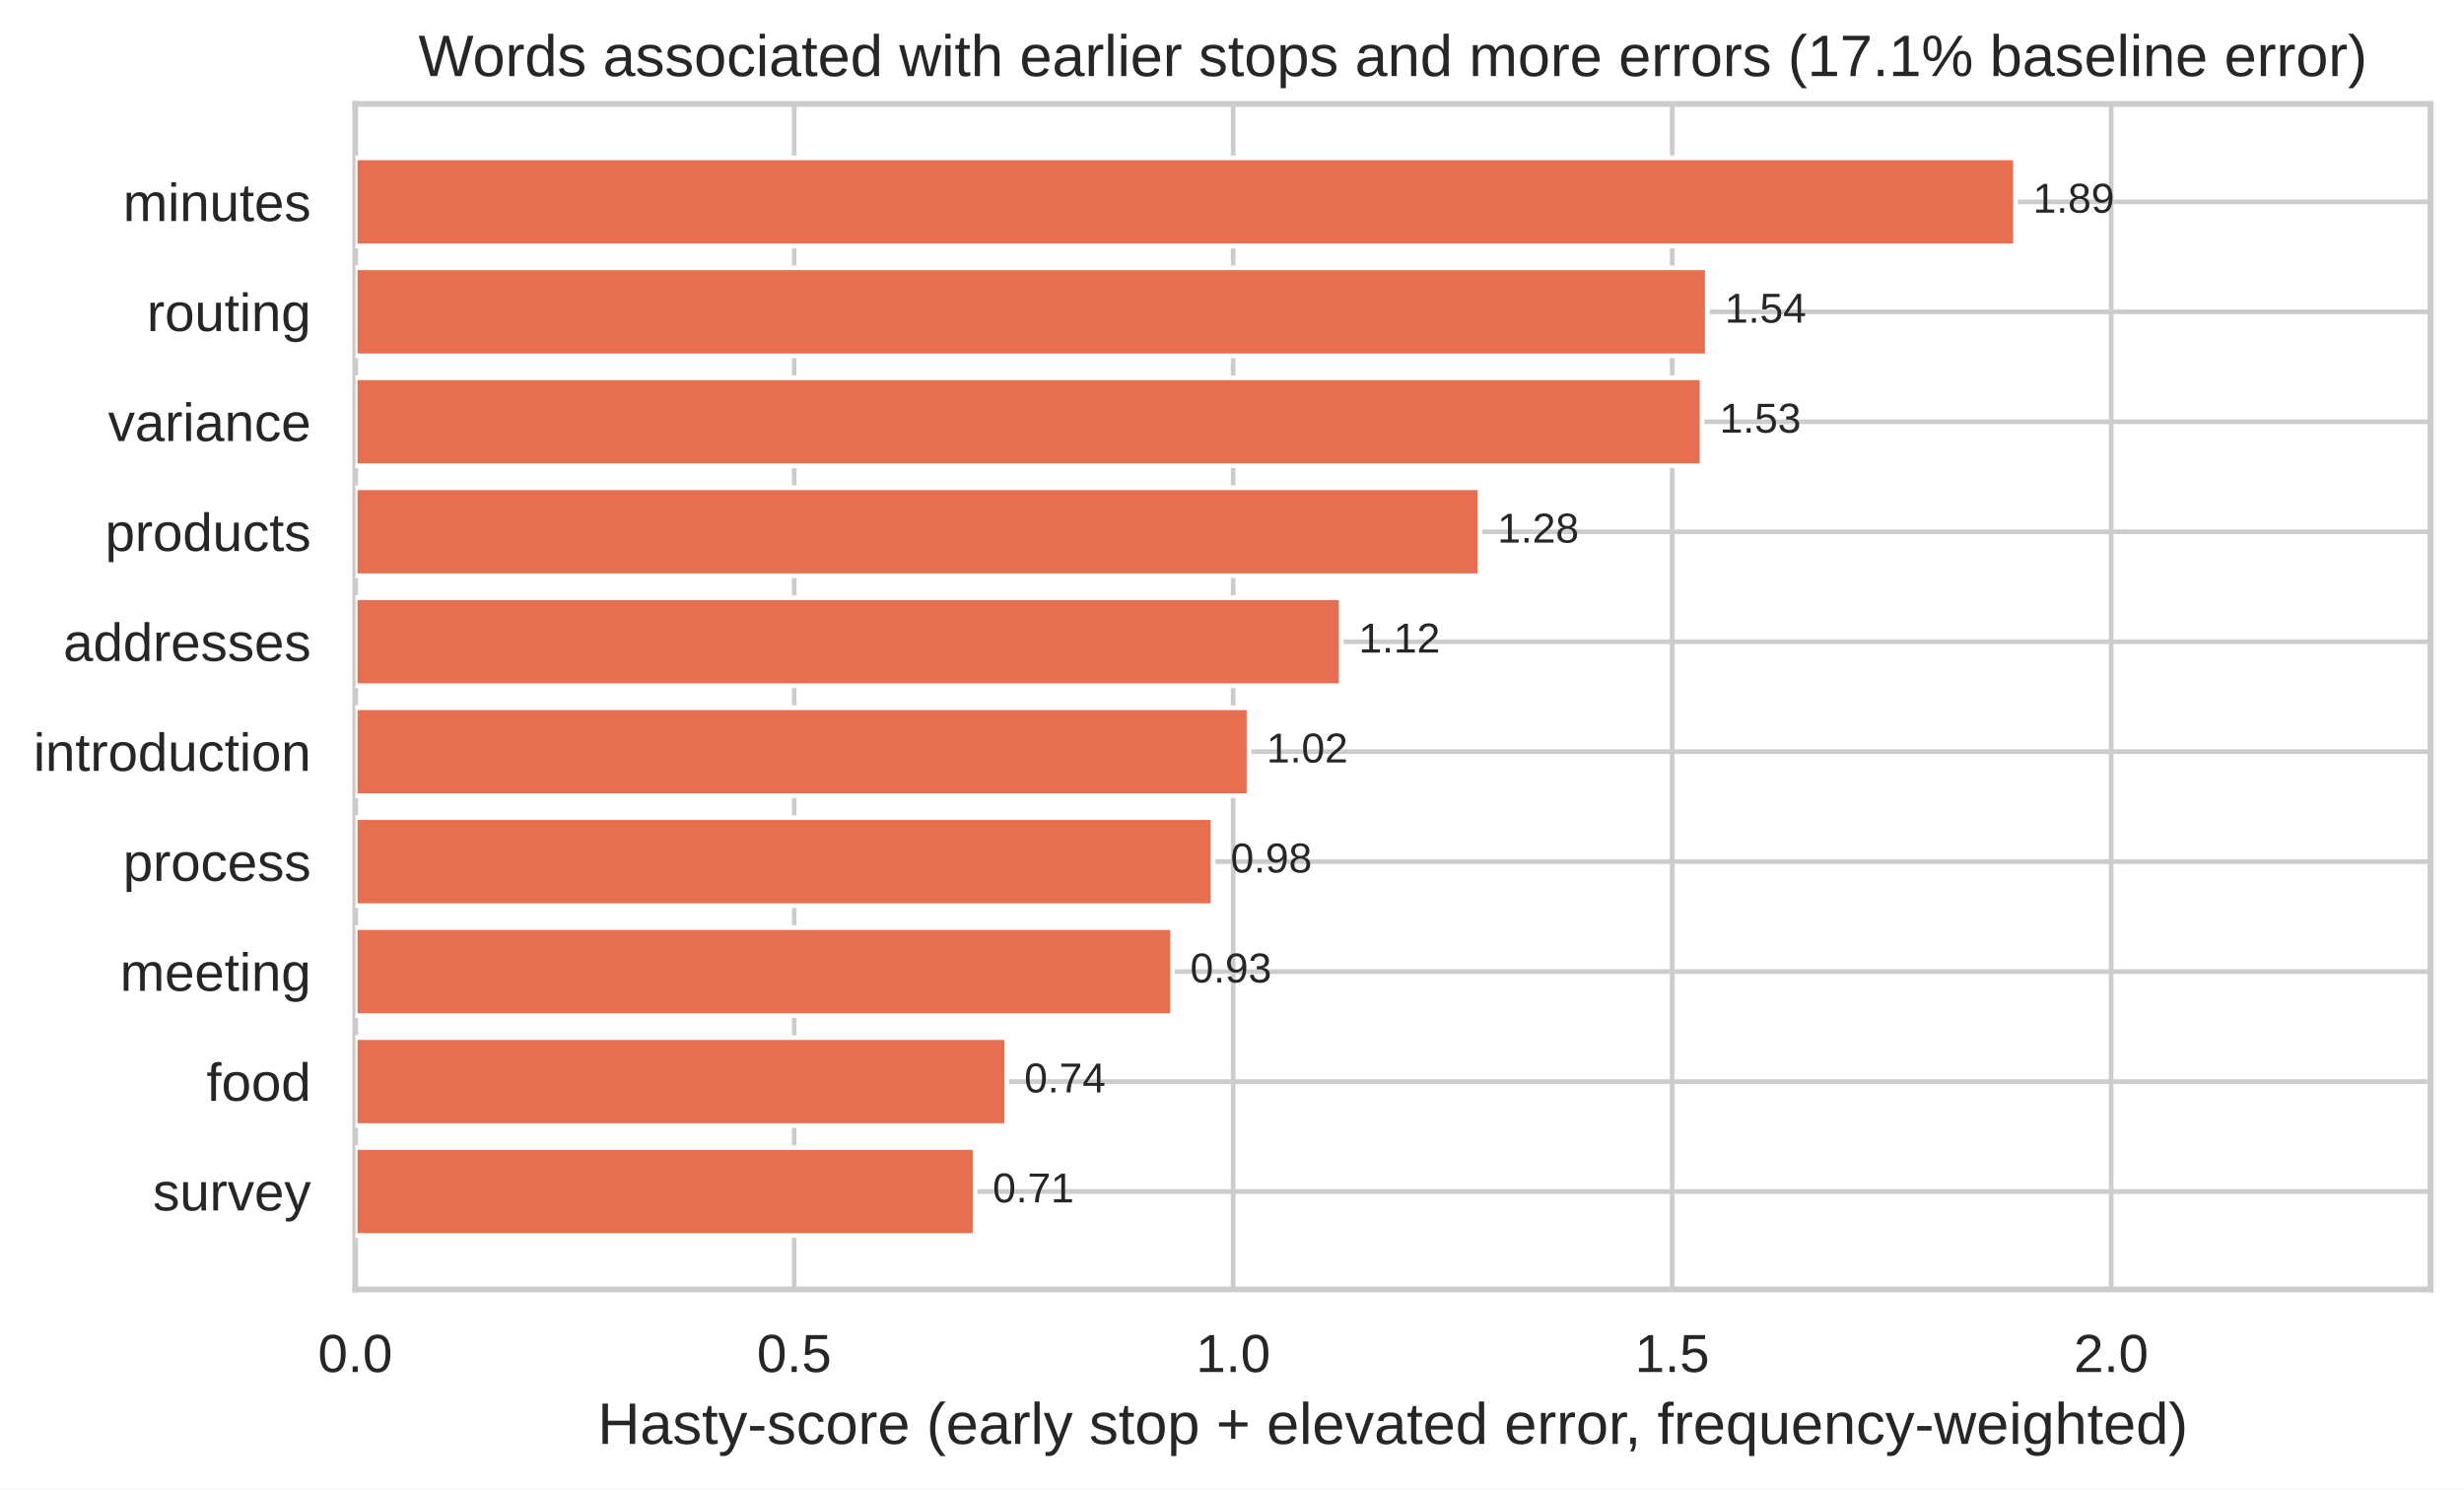
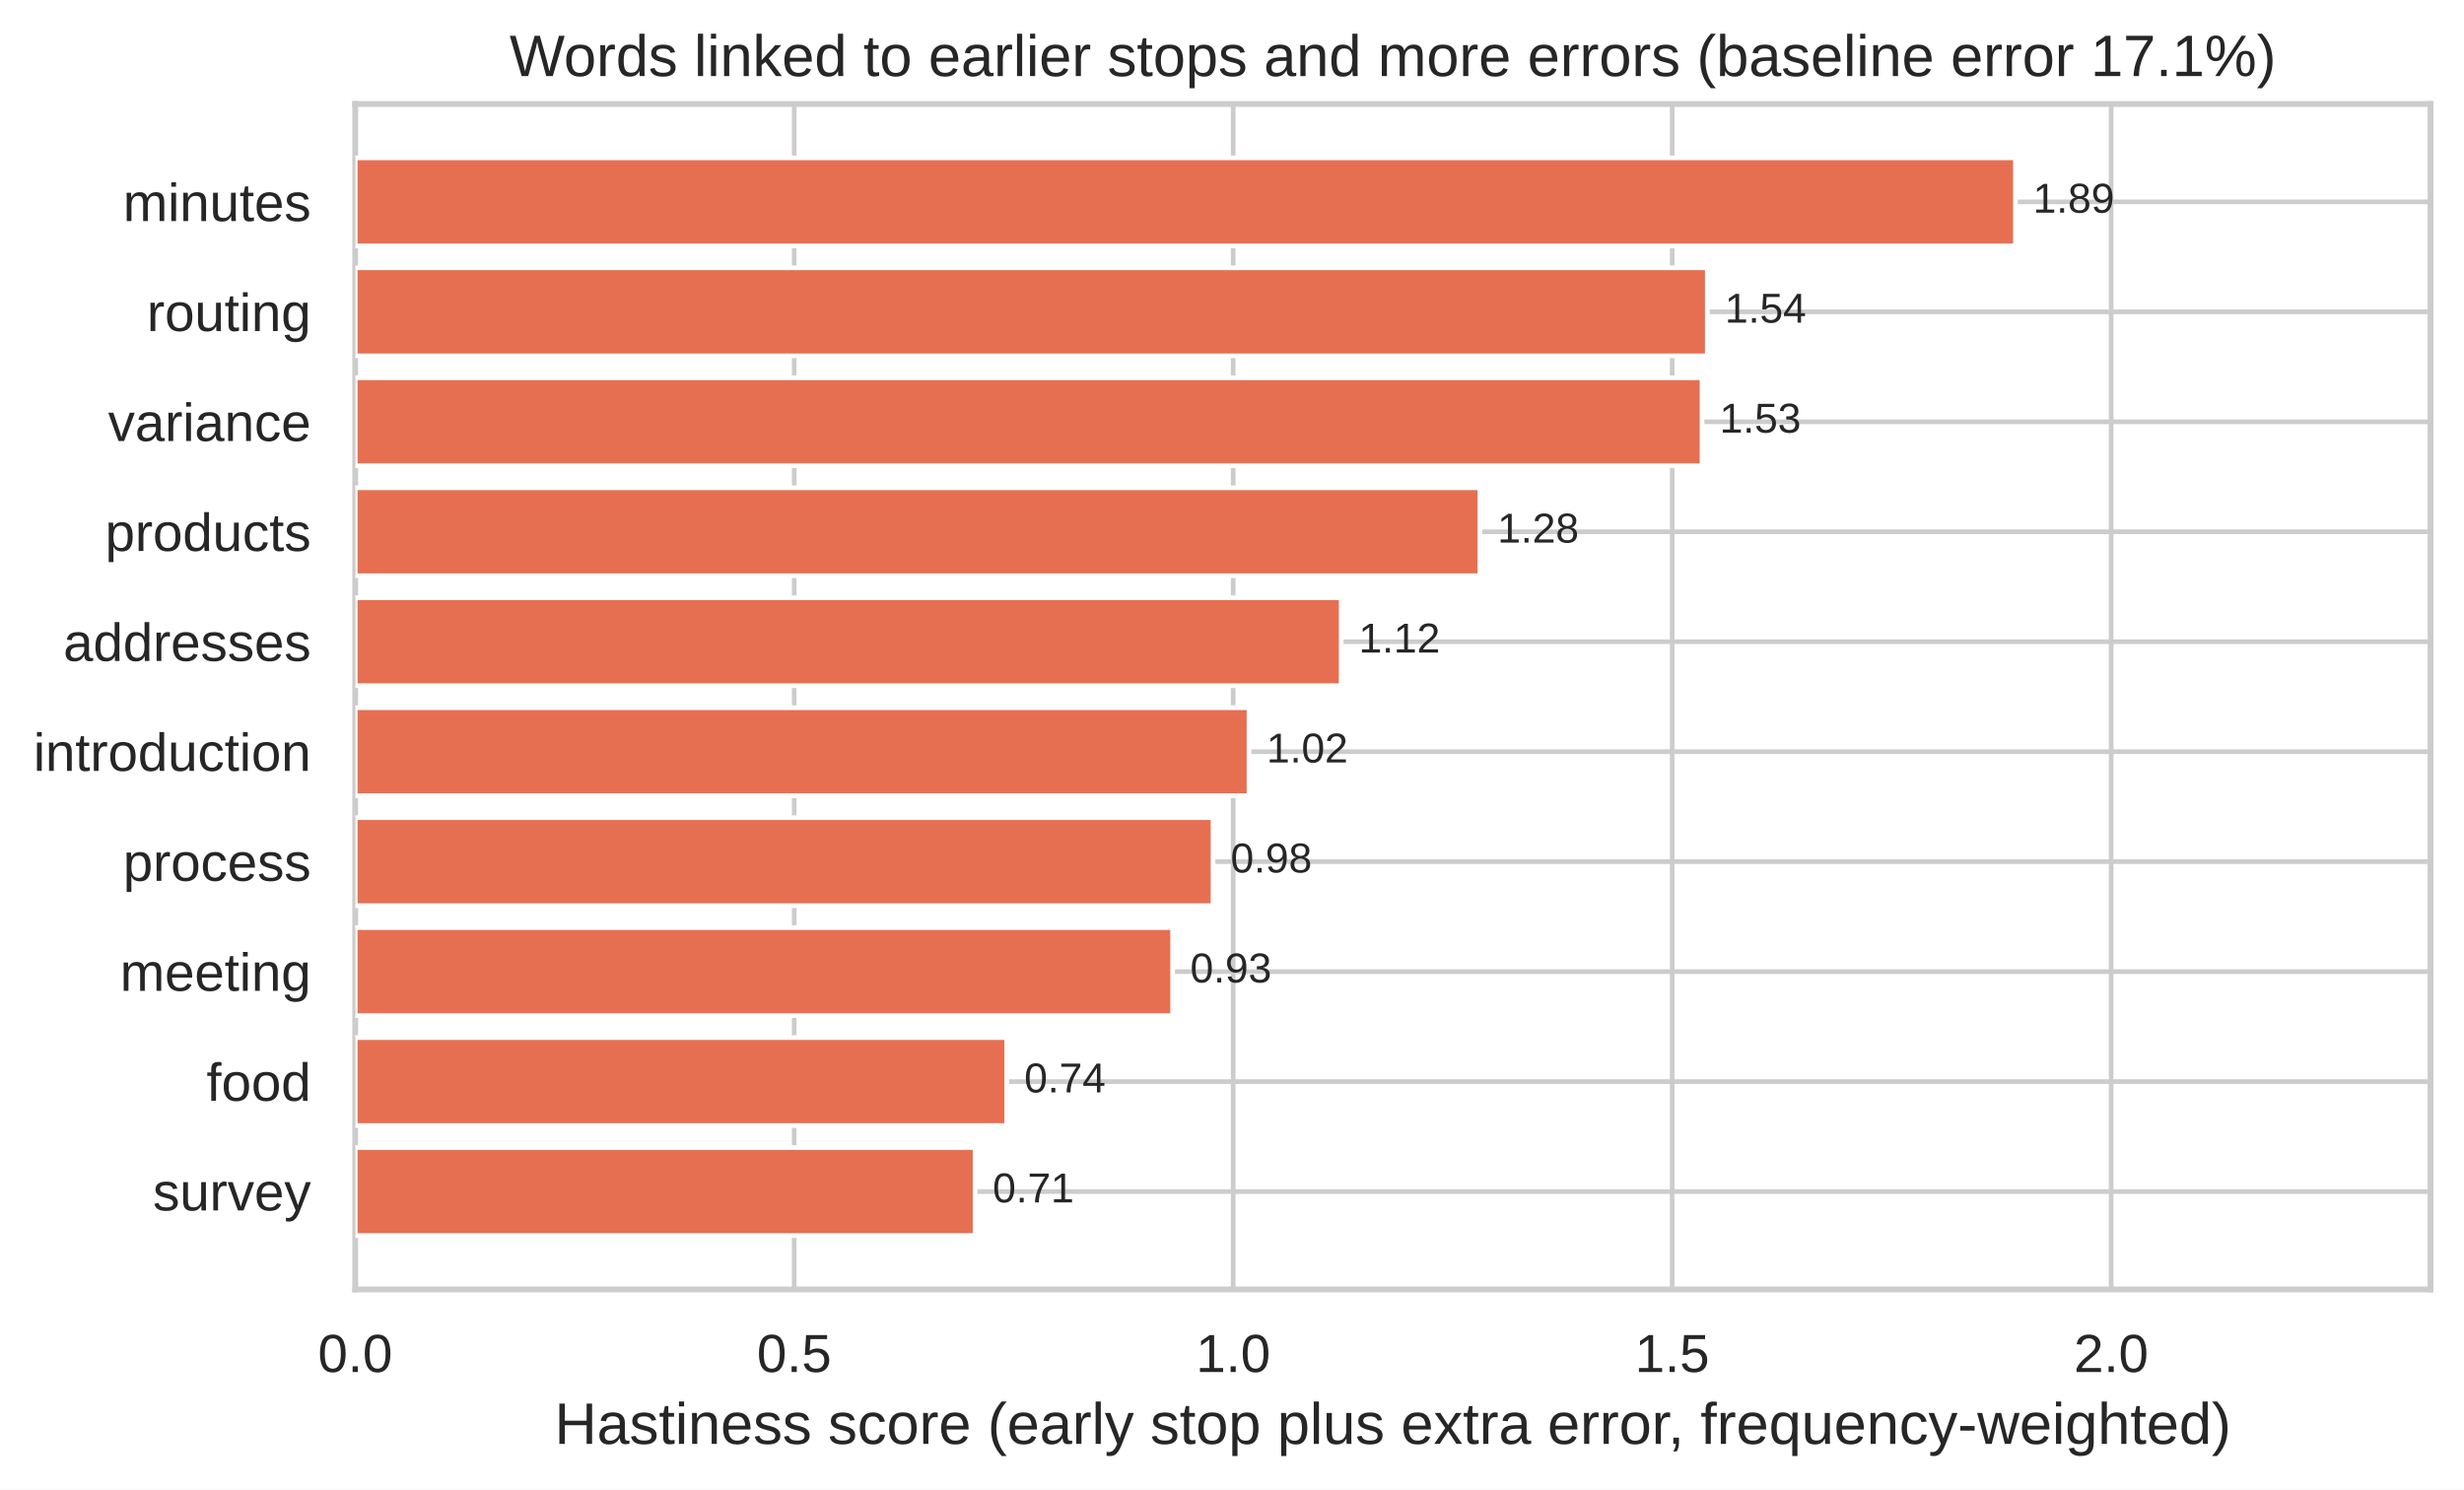
<svg xmlns="http://www.w3.org/2000/svg" width="530.008pt" height="320.484pt" viewBox="0 0 530.008 320.484" version="1.1">
  <defs>
    <style type="text/css">*{stroke-linejoin: round; stroke-linecap: butt}</style>
  </defs>
  <g id="figure_1">
    <g id="patch_1">
      <path d="M 0 320.484  L 530.008 320.484  L 530.008 0  L 0 0  z " style="fill: #ffffff" />
    </g>
    <g id="axes_1">
      <g id="patch_2">
        <path d="M 76.408 277.396  L 522.808 277.396  L 522.808 22.372  L 76.408 22.372  z " style="fill: #ffffff" />
      </g>
      <g id="matplotlib.axis_1">
        <g id="xtick_1">
          <g id="line2d_1">
            <path d="M 76.408 277.396  L 76.408 22.372  " clip-path="url(#pf372b4cab2)" style="fill: none; stroke: #cccccc; stroke-linecap: round" />
          </g>
          <g id="text_1">
            <text style="fill: #262626; font: 11.55px 'Arial', 'DejaVu Sans', 'Liberation Sans', 'Bitstream Vera Sans', sans-serif; text-anchor: middle" x="76.408" y="295.164" transform="rotate(-0 76.40809 295.1637)">0.0</text>
          </g>
        </g>
        <g id="xtick_2">
          <g id="line2d_2">
            <path d="M 170.834 277.396  L 170.834 22.372  " clip-path="url(#pf372b4cab2)" style="fill: none; stroke: #cccccc; stroke-linecap: round" />
          </g>
          <g id="text_2">
            <text style="fill: #262626; font: 11.55px 'Arial', 'DejaVu Sans', 'Liberation Sans', 'Bitstream Vera Sans', sans-serif; text-anchor: middle" x="170.834" y="295.164" transform="rotate(-0 170.8343 295.1637)">0.5</text>
          </g>
        </g>
        <g id="xtick_3">
          <g id="line2d_3">
            <path d="M 265.261 277.396  L 265.261 22.372  " clip-path="url(#pf372b4cab2)" style="fill: none; stroke: #cccccc; stroke-linecap: round" />
          </g>
          <g id="text_3">
            <text style="fill: #262626; font: 11.55px 'Arial', 'DejaVu Sans', 'Liberation Sans', 'Bitstream Vera Sans', sans-serif; text-anchor: middle" x="265.261" y="295.164" transform="rotate(-0 265.2605 295.1637)">1.0</text>
          </g>
        </g>
        <g id="xtick_4">
          <g id="line2d_4">
            <path d="M 359.687 277.396  L 359.687 22.372  " clip-path="url(#pf372b4cab2)" style="fill: none; stroke: #cccccc; stroke-linecap: round" />
          </g>
          <g id="text_4">
            <text style="fill: #262626; font: 11.55px 'Arial', 'DejaVu Sans', 'Liberation Sans', 'Bitstream Vera Sans', sans-serif; text-anchor: middle" x="359.687" y="295.164" transform="rotate(-0 359.6868 295.1637)">1.5</text>
          </g>
        </g>
        <g id="xtick_5">
          <g id="line2d_5">
            <path d="M 454.113 277.396  L 454.113 22.372  " clip-path="url(#pf372b4cab2)" style="fill: none; stroke: #cccccc; stroke-linecap: round" />
          </g>
          <g id="text_5">
            <text style="fill: #262626; font: 11.55px 'Arial', 'DejaVu Sans', 'Liberation Sans', 'Bitstream Vera Sans', sans-serif; text-anchor: middle" x="454.113" y="295.164" transform="rotate(-0 454.113 295.1637)">2.0</text>
          </g>
        </g>
        <g id="text_6">
-           <text style="fill: #262626; font: 12.6px 'Arial', 'DejaVu Sans', 'Liberation Sans', 'Bitstream Vera Sans', sans-serif; text-anchor: middle" x="299.608" y="310.632" transform="rotate(-0 299.6081 310.6316)">Hasty-score (early stop + elevated error, frequency-weighted)</text>
+           <text style="fill: #262626; font: 12.6px 'Arial', 'DejaVu Sans', 'Liberation Sans', 'Bitstream Vera Sans', sans-serif; text-anchor: middle" x="299.608" y="310.632" transform="rotate(-0 299.6081 310.6316)">Hastiness score (early stop plus extra error, frequency-weighted)</text>
        </g>
      </g>
      <g id="matplotlib.axis_2">
        <g id="ytick_1">
          <g id="line2d_6">
            <path d="M 76.408 256.342  L 522.808 256.342  " clip-path="url(#pf372b4cab2)" style="fill: none; stroke: #cccccc; stroke-linecap: round" />
          </g>
          <g id="text_7">
            <text style="fill: #262626; font: 11.55px 'Arial', 'DejaVu Sans', 'Liberation Sans', 'Bitstream Vera Sans', sans-serif; text-anchor: end" x="66.908" y="260.408" transform="rotate(-0 66.90809 260.4075)">survey</text>
          </g>
        </g>
        <g id="ytick_2">
          <g id="line2d_7">
            <path d="M 76.408 232.684  L 522.808 232.684  " clip-path="url(#pf372b4cab2)" style="fill: none; stroke: #cccccc; stroke-linecap: round" />
          </g>
          <g id="text_8">
            <text style="fill: #262626; font: 11.55px 'Arial', 'DejaVu Sans', 'Liberation Sans', 'Bitstream Vera Sans', sans-serif; text-anchor: end" x="66.908" y="236.818" transform="rotate(-0 66.90809 236.818)">food</text>
          </g>
        </g>
        <g id="ytick_3">
          <g id="line2d_8">
            <path d="M 76.408 209.027  L 522.808 209.027  " clip-path="url(#pf372b4cab2)" style="fill: none; stroke: #cccccc; stroke-linecap: round" />
          </g>
          <g id="text_9">
            <text style="fill: #262626; font: 11.55px 'Arial', 'DejaVu Sans', 'Liberation Sans', 'Bitstream Vera Sans', sans-serif; text-anchor: end" x="66.908" y="213.161" transform="rotate(-0 66.90809 213.1609)">meeting</text>
          </g>
        </g>
        <g id="ytick_4">
          <g id="line2d_9">
            <path d="M 76.408 185.37  L 522.808 185.37  " clip-path="url(#pf372b4cab2)" style="fill: none; stroke: #cccccc; stroke-linecap: round" />
          </g>
          <g id="text_10">
            <text style="fill: #262626; font: 11.55px 'Arial', 'DejaVu Sans', 'Liberation Sans', 'Bitstream Vera Sans', sans-serif; text-anchor: end" x="66.908" y="189.504" transform="rotate(-0 66.90809 189.5038)">process</text>
          </g>
        </g>
        <g id="ytick_5">
          <g id="line2d_10">
            <path d="M 76.408 161.713  L 522.808 161.713  " clip-path="url(#pf372b4cab2)" style="fill: none; stroke: #cccccc; stroke-linecap: round" />
          </g>
          <g id="text_11">
            <text style="fill: #262626; font: 11.55px 'Arial', 'DejaVu Sans', 'Liberation Sans', 'Bitstream Vera Sans', sans-serif; text-anchor: end" x="66.908" y="165.847" transform="rotate(-0 66.90809 165.8466)">introduction</text>
          </g>
        </g>
        <g id="ytick_6">
          <g id="line2d_11">
            <path d="M 76.408 138.056  L 522.808 138.056  " clip-path="url(#pf372b4cab2)" style="fill: none; stroke: #cccccc; stroke-linecap: round" />
          </g>
          <g id="text_12">
            <text style="fill: #262626; font: 11.55px 'Arial', 'DejaVu Sans', 'Liberation Sans', 'Bitstream Vera Sans', sans-serif; text-anchor: end" x="66.908" y="142.189" transform="rotate(-0 66.90809 142.1895)">addresses</text>
          </g>
        </g>
        <g id="ytick_7">
          <g id="line2d_12">
            <path d="M 76.408 114.399  L 522.808 114.399  " clip-path="url(#pf372b4cab2)" style="fill: none; stroke: #cccccc; stroke-linecap: round" />
          </g>
          <g id="text_13">
            <text style="fill: #262626; font: 11.55px 'Arial', 'DejaVu Sans', 'Liberation Sans', 'Bitstream Vera Sans', sans-serif; text-anchor: end" x="66.908" y="118.532" transform="rotate(-0 66.90809 118.5323)">products</text>
          </g>
        </g>
        <g id="ytick_8">
          <g id="line2d_13">
            <path d="M 76.408 90.742  L 522.808 90.742  " clip-path="url(#pf372b4cab2)" style="fill: none; stroke: #cccccc; stroke-linecap: round" />
          </g>
          <g id="text_14">
            <text style="fill: #262626; font: 11.55px 'Arial', 'DejaVu Sans', 'Liberation Sans', 'Bitstream Vera Sans', sans-serif; text-anchor: end" x="66.908" y="94.875" transform="rotate(-0 66.90809 94.87519)">variance</text>
          </g>
        </g>
        <g id="ytick_9">
          <g id="line2d_14">
            <path d="M 76.408 67.084  L 522.808 67.084  " clip-path="url(#pf372b4cab2)" style="fill: none; stroke: #cccccc; stroke-linecap: round" />
          </g>
          <g id="text_15">
            <text style="fill: #262626; font: 11.55px 'Arial', 'DejaVu Sans', 'Liberation Sans', 'Bitstream Vera Sans', sans-serif; text-anchor: end" x="66.908" y="71.218" transform="rotate(-0 66.90809 71.21804)">routing</text>
          </g>
        </g>
        <g id="ytick_10">
          <g id="line2d_15">
            <path d="M 76.408 43.427  L 522.808 43.427  " clip-path="url(#pf372b4cab2)" style="fill: none; stroke: #cccccc; stroke-linecap: round" />
          </g>
          <g id="text_16">
            <text style="fill: #262626; font: 11.55px 'Arial', 'DejaVu Sans', 'Liberation Sans', 'Bitstream Vera Sans', sans-serif; text-anchor: end" x="66.908" y="47.561" transform="rotate(-0 66.90809 47.5609)">minutes</text>
          </g>
        </g>
      </g>
      <g id="patch_3">
        <path d="M 76.408 277.396  L 76.408 22.372  " style="fill: none; stroke: #cccccc; stroke-width: 1.25; stroke-linejoin: miter; stroke-linecap: square" />
      </g>
      <g id="patch_4">
        <path d="M 522.808 277.396  L 522.808 22.372  " style="fill: none; stroke: #cccccc; stroke-width: 1.25; stroke-linejoin: miter; stroke-linecap: square" />
      </g>
      <g id="patch_5">
        <path d="M 76.408 277.396  L 522.808 277.396  " style="fill: none; stroke: #cccccc; stroke-width: 1.25; stroke-linejoin: miter; stroke-linecap: square" />
      </g>
      <g id="patch_6">
        <path d="M 76.408 22.372  L 522.808 22.372  " style="fill: none; stroke: #cccccc; stroke-width: 1.25; stroke-linejoin: miter; stroke-linecap: square" />
      </g>
      <g id="patch_7">
        <path d="M 76.408 265.804  L 209.738 265.804  L 209.738 246.879  L 76.408 246.879  z " clip-path="url(#pf372b4cab2)" style="fill: #e76f51; stroke: #ffffff; stroke-linejoin: miter" />
      </g>
      <g id="patch_8">
        <path d="M 76.408 242.147  L 216.537 242.147  L 216.537 223.222  L 76.408 223.222  z " clip-path="url(#pf372b4cab2)" style="fill: #e76f51; stroke: #ffffff; stroke-linejoin: miter" />
      </g>
      <g id="patch_9">
        <path d="M 76.408 218.49  L 252.23 218.49  L 252.23 199.564  L 76.408 199.564  z " clip-path="url(#pf372b4cab2)" style="fill: #e76f51; stroke: #ffffff; stroke-linejoin: miter" />
      </g>
      <g id="patch_10">
        <path d="M 76.408 194.833  L 260.917 194.833  L 260.917 175.907  L 76.408 175.907  z " clip-path="url(#pf372b4cab2)" style="fill: #e76f51; stroke: #ffffff; stroke-linejoin: miter" />
      </g>
      <g id="patch_11">
        <path d="M 76.408 171.176  L 268.66 171.176  L 268.66 152.25  L 76.408 152.25  z " clip-path="url(#pf372b4cab2)" style="fill: #e76f51; stroke: #ffffff; stroke-linejoin: miter" />
      </g>
      <g id="patch_12">
        <path d="M 76.408 147.519  L 288.489 147.519  L 288.489 128.593  L 76.408 128.593  z " clip-path="url(#pf372b4cab2)" style="fill: #e76f51; stroke: #ffffff; stroke-linejoin: miter" />
      </g>
      <g id="patch_13">
        <path d="M 76.408 123.862  L 318.328 123.862  L 318.328 104.936  L 76.408 104.936  z " clip-path="url(#pf372b4cab2)" style="fill: #e76f51; stroke: #ffffff; stroke-linejoin: miter" />
      </g>
      <g id="patch_14">
        <path d="M 76.408 100.204  L 366.108 100.204  L 366.108 81.279  L 76.408 81.279  z " clip-path="url(#pf372b4cab2)" style="fill: #e76f51; stroke: #ffffff; stroke-linejoin: miter" />
      </g>
      <g id="patch_15">
        <path d="M 76.408 76.547  L 367.241 76.547  L 367.241 57.622  L 76.408 57.622  z " clip-path="url(#pf372b4cab2)" style="fill: #e76f51; stroke: #ffffff; stroke-linejoin: miter" />
      </g>
      <g id="patch_16">
        <path d="M 76.408 52.89  L 433.528 52.89  L 433.528 33.964  L 76.408 33.964  z " clip-path="url(#pf372b4cab2)" style="fill: #e76f51; stroke: #ffffff; stroke-linejoin: miter" />
      </g>
      <g id="text_17">
        <text style="fill: #262626; font: 9px 'Arial', 'DejaVu Sans', 'Liberation Sans', 'Bitstream Vera Sans', sans-serif; text-anchor: start" x="213.515" y="258.668" transform="rotate(-0 213.515 258.6682)">0.71</text>
      </g>
      <g id="text_18">
        <text style="fill: #262626; font: 9px 'Arial', 'DejaVu Sans', 'Liberation Sans', 'Bitstream Vera Sans', sans-serif; text-anchor: start" x="220.314" y="235.011" transform="rotate(-0 220.3137 235.011)">0.74</text>
      </g>
      <g id="text_19">
        <text style="fill: #262626; font: 9px 'Arial', 'DejaVu Sans', 'Liberation Sans', 'Bitstream Vera Sans', sans-serif; text-anchor: start" x="256.007" y="211.354" transform="rotate(-0 256.0068 211.3539)">0.93</text>
      </g>
      <g id="text_20">
        <text style="fill: #262626; font: 9px 'Arial', 'DejaVu Sans', 'Liberation Sans', 'Bitstream Vera Sans', sans-serif; text-anchor: start" x="264.694" y="187.697" transform="rotate(-0 264.694 187.6968)">0.98</text>
      </g>
      <g id="text_21">
        <text style="fill: #262626; font: 9px 'Arial', 'DejaVu Sans', 'Liberation Sans', 'Bitstream Vera Sans', sans-serif; text-anchor: start" x="272.437" y="164.04" transform="rotate(-0 272.4369 164.0396)">1.02</text>
      </g>
      <g id="text_22">
        <text style="fill: #262626; font: 9px 'Arial', 'DejaVu Sans', 'Liberation Sans', 'Bitstream Vera Sans', sans-serif; text-anchor: start" x="292.266" y="140.382" transform="rotate(-0 292.2664 140.3825)">1.12</text>
      </g>
      <g id="text_23">
        <text style="fill: #262626; font: 9px 'Arial', 'DejaVu Sans', 'Liberation Sans', 'Bitstream Vera Sans', sans-serif; text-anchor: start" x="322.105" y="116.725" transform="rotate(-0 322.1051 116.7253)">1.28</text>
      </g>
      <g id="text_24">
        <text style="fill: #262626; font: 9px 'Arial', 'DejaVu Sans', 'Liberation Sans', 'Bitstream Vera Sans', sans-serif; text-anchor: start" x="369.885" y="93.068" transform="rotate(-0 369.8848 93.06819)">1.53</text>
      </g>
      <g id="text_25">
        <text style="fill: #262626; font: 9px 'Arial', 'DejaVu Sans', 'Liberation Sans', 'Bitstream Vera Sans', sans-serif; text-anchor: start" x="371.018" y="69.411" transform="rotate(-0 371.0179 69.41105)">1.54</text>
      </g>
      <g id="text_26">
        <text style="fill: #262626; font: 9px 'Arial', 'DejaVu Sans', 'Liberation Sans', 'Bitstream Vera Sans', sans-serif; text-anchor: start" x="437.305" y="45.754" transform="rotate(-0 437.3051 45.7539)">1.89</text>
      </g>
      <g id="text_27">
-         <text style="fill: #262626; font: 12.6px 'Arial', 'DejaVu Sans', 'Liberation Sans', 'Bitstream Vera Sans', sans-serif; text-anchor: middle" x="299.608" y="16.372" transform="rotate(-0 299.6081 16.37241)">Words associated with earlier stops and more errors (17.1% baseline error)</text>
+         <text style="fill: #262626; font: 12.6px 'Arial', 'DejaVu Sans', 'Liberation Sans', 'Bitstream Vera Sans', sans-serif; text-anchor: middle" x="299.608" y="16.372" transform="rotate(-0 299.6081 16.37241)">Words linked to earlier stops and more errors (baseline error 17.1%)</text>
      </g>
    </g>
  </g>
  <defs>
    <clipPath id="pf372b4cab2">
      <rect x="76.408" y="22.372" width="446.4" height="255.024" />
    </clipPath>
  </defs>
</svg>
